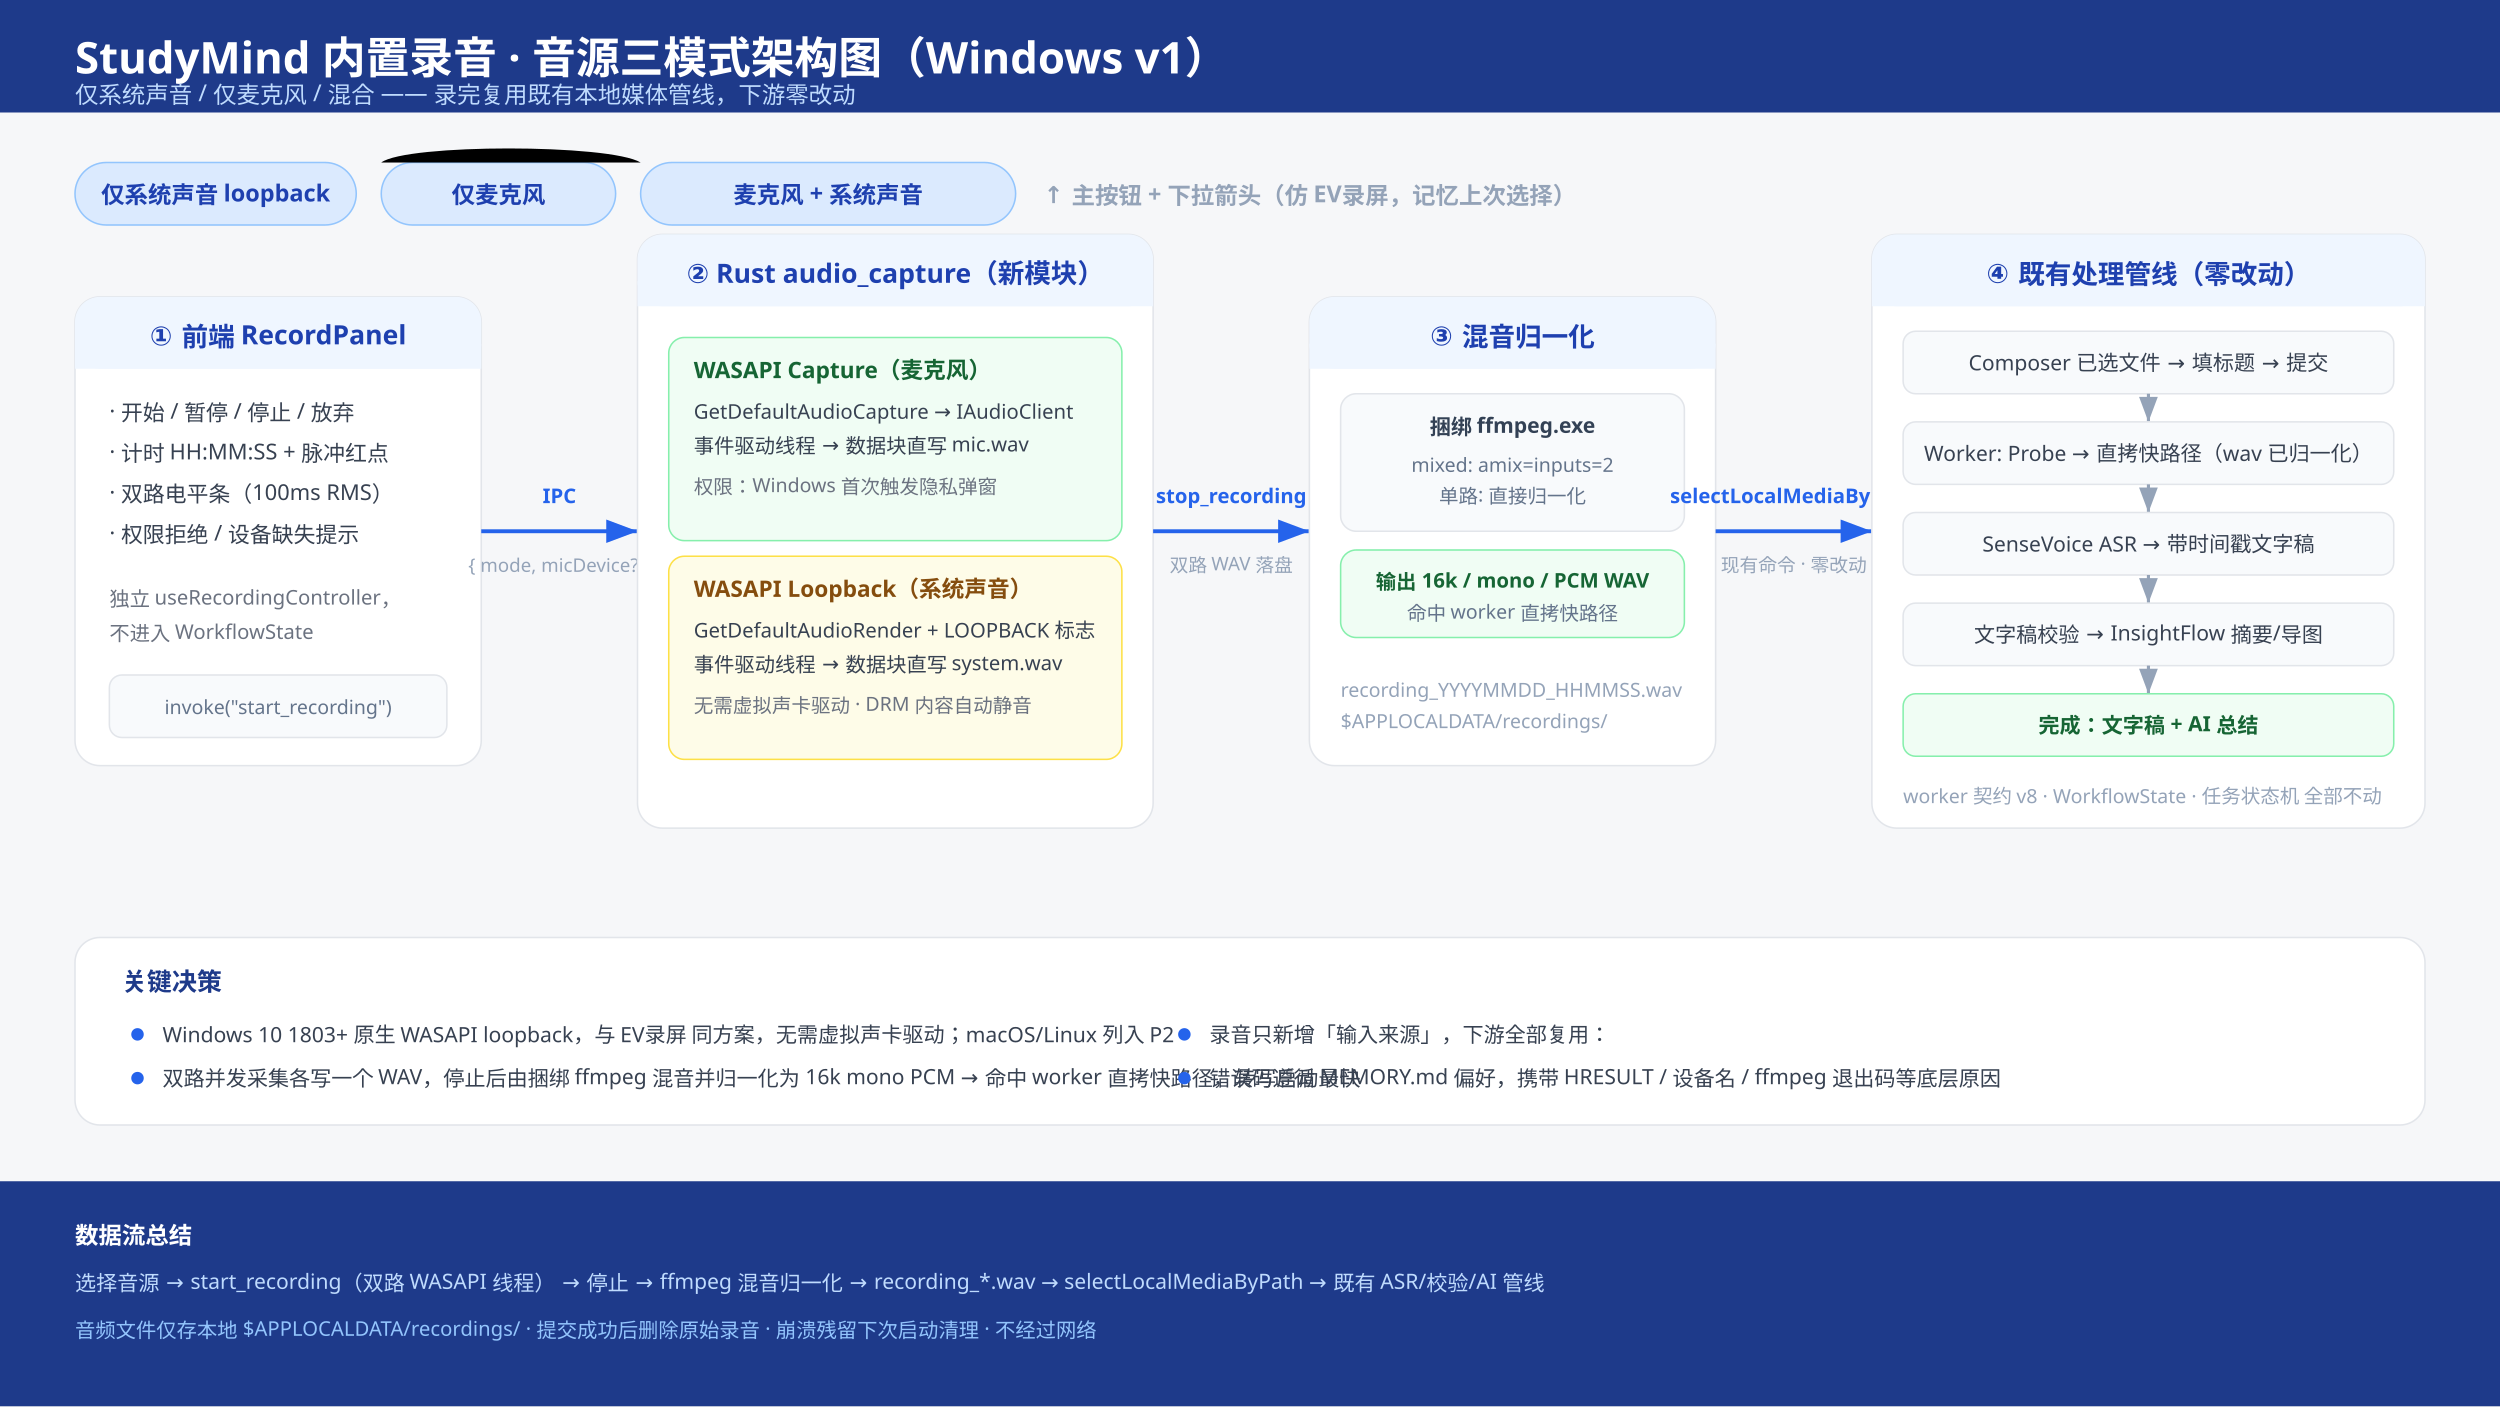
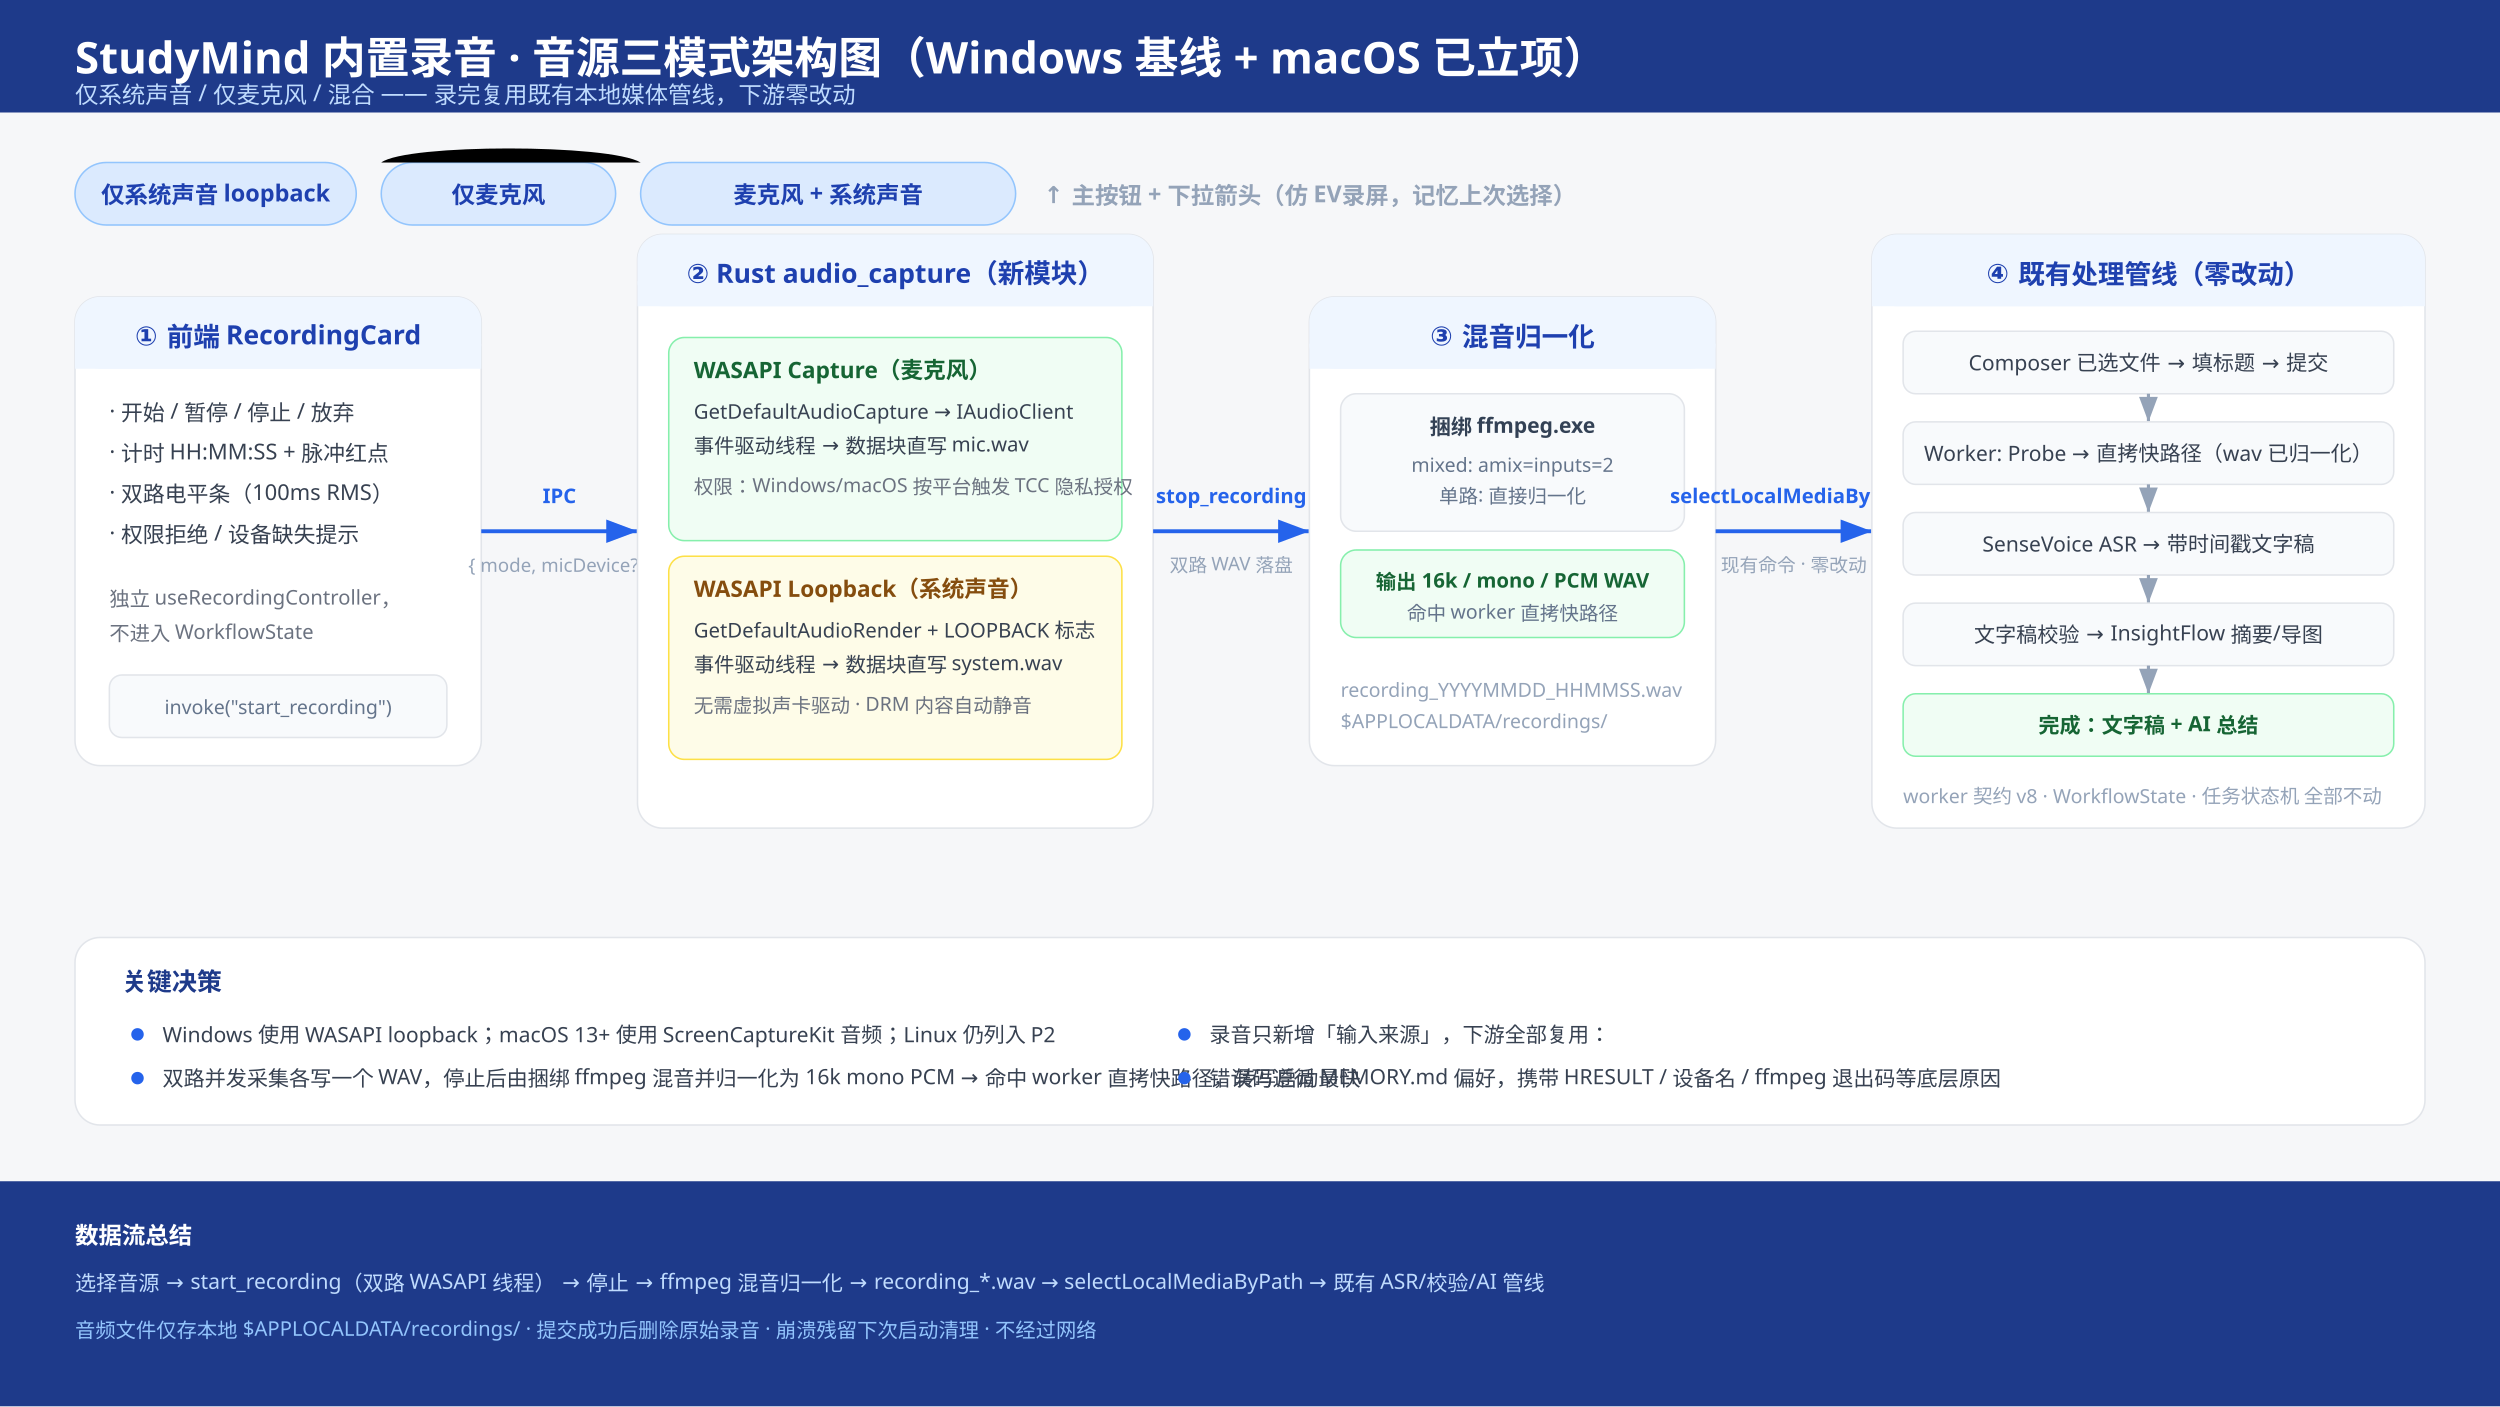
<svg xmlns="http://www.w3.org/2000/svg" viewBox="0 0 1600 900" font-family="'Segoe UI','Microsoft YaHei',system-ui,sans-serif">
  <defs>
    <marker id="arrow" markerWidth="10" markerHeight="10" refX="8" refY="3" orient="auto">
      <path d="M0,0 L8,3 L0,6 Z" fill="#94a3b8" />
    </marker>
    <marker id="arrowBlue" markerWidth="10" markerHeight="10" refX="8" refY="3" orient="auto">
      <path d="M0,0 L8,3 L0,6 Z" fill="#2563eb" />
    </marker>
  </defs>
  <rect width="1600" height="900" fill="#f6f7f9" />
  <rect x="0" y="0" width="1600" height="72" fill="#1e3a8a" />
-   <text x="48" y="47" fill="#ffffff" font-size="28" font-weight="700">StudyMind 内置录音 · 音源三模式架构图（Windows v1）</text>
+   <text x="48" y="47" fill="#ffffff" font-size="28" font-weight="700">StudyMind 内置录音 · 音源三模式架构图（Windows 基线 + macOS 已立项）</text>
  <text x="48" y="66" fill="#bfdbfe" font-size="15">仅系统声音 / 仅麦克风 / 混合 —— 录完复用既有本地媒体管线，下游零改动</text>
  <g font-size="15" font-weight="600">
    <rect x="48" y="104" width="180" height="40" rx="20" fill="#dbeafe" stroke="#93c5fd" />
    <text x="138" y="130" text-anchor="middle" fill="#1e40af">仅系统声音 loopback</text>
    <rect x="244" y="104" width="150" height="40" rx="20" fill="#dbeafe" stroke="#93c5fd" />
    <text x="319" y="130" text-anchor="middle" fill="#1e40af">仅麦克风</text>
    <rect x="410" y="104" width="240" height="40" rx="20" fill="#dbeafe" stroke="#93c5fd" />
    <text x="530" y="130" text-anchor="middle" fill="#1e40af">麦克风 + 系统声音</text>
    <path d="M410,104 C 390,92 260,92 244,104" stroke="none" />
    <text x="668" y="130" fill="#94a3b8">↑ 主按钮 + 下拉箭头（仿 EV录屏，记忆上次选择）</text>
  </g>
  <rect x="48" y="190" width="260" height="300" rx="16" fill="#ffffff" stroke="#e2e5ea" />
  <rect x="48" y="190" width="260" height="46" rx="16" fill="#eff6ff" />
  <rect x="48" y="220" width="260" height="16" fill="#eff6ff" />
-   <text x="178" y="221" text-anchor="middle" font-size="17" font-weight="700" fill="#1e40af">① 前端 RecordPanel</text>
+   <text x="178" y="221" text-anchor="middle" font-size="17" font-weight="700" fill="#1e40af">① 前端 RecordingCard</text>
  <text x="70" y="268" font-size="14" fill="#374151">· 开始 / 暂停 / 停止 / 放弃</text>
  <text x="70" y="294" font-size="14" fill="#374151">· 计时 HH:MM:SS + 脉冲红点</text>
  <text x="70" y="320" font-size="14" fill="#374151">· 双路电平条（100ms RMS）</text>
  <text x="70" y="346" font-size="14" fill="#374151">· 权限拒绝 / 设备缺失提示</text>
  <text x="70" y="388" font-size="13" fill="#6b7280">独立 useRecordingController，</text>
  <text x="70" y="410" font-size="13" fill="#6b7280">不进入 WorkflowState</text>
  <rect x="70" y="432" width="216" height="40" rx="8" fill="#f8fafc" stroke="#e2e5ea" />
  <text x="178" y="457" text-anchor="middle" font-size="12.5" fill="#64748b">invoke("start_recording")</text>
  <line x1="308" y1="340" x2="408" y2="340" stroke="#2563eb" stroke-width="2.5" marker-end="url(#arrowBlue)" />
  <text x="358" y="322" text-anchor="middle" font-size="13" fill="#2563eb" font-weight="600">IPC</text>
  <text x="358" y="366" text-anchor="middle" font-size="12" fill="#94a3b8">{ mode, micDevice? }</text>
  <rect x="408" y="150" width="330" height="380" rx="16" fill="#ffffff" stroke="#e2e5ea" />
  <rect x="408" y="150" width="330" height="46" rx="16" fill="#eff6ff" />
  <rect x="408" y="180" width="330" height="16" fill="#eff6ff" />
  <text x="573" y="181" text-anchor="middle" font-size="17" font-weight="700" fill="#1e40af">② Rust audio_capture（新模块）</text>
  <rect x="428" y="216" width="290" height="130" rx="10" fill="#f0fdf4" stroke="#86efac" />
  <text x="444" y="242" font-size="14.5" font-weight="700" fill="#166534">WASAPI Capture（麦克风）</text>
  <text x="444" y="268" font-size="13" fill="#374151">GetDefaultAudioCapture → IAudioClient</text>
  <text x="444" y="290" font-size="13" fill="#374151">事件驱动线程 → 数据块直写 mic.wav</text>
-   <text x="444" y="316" font-size="12.5" fill="#6b7280">权限：Windows 首次触发隐私弹窗</text>
+   <text x="444" y="316" font-size="12.5" fill="#6b7280">权限：Windows/macOS 按平台触发 TCC 隐私授权</text>
  <rect x="428" y="356" width="290" height="130" rx="10" fill="#fefce8" stroke="#fde047" />
  <text x="444" y="382" font-size="14.5" font-weight="700" fill="#854d0e">WASAPI Loopback（系统声音）</text>
  <text x="444" y="408" font-size="13" fill="#374151">GetDefaultAudioRender + LOOPBACK 标志</text>
  <text x="444" y="430" font-size="13" fill="#374151">事件驱动线程 → 数据块直写 system.wav</text>
  <text x="444" y="456" font-size="12.5" fill="#6b7280">无需虚拟声卡驱动 · DRM 内容自动静音</text>
  <line x1="738" y1="340" x2="838" y2="340" stroke="#2563eb" stroke-width="2.5" marker-end="url(#arrowBlue)" />
  <text x="788" y="322" text-anchor="middle" font-size="13" fill="#2563eb" font-weight="600">stop_recording</text>
  <text x="788" y="366" text-anchor="middle" font-size="12" fill="#94a3b8">双路 WAV 落盘</text>
  <rect x="838" y="190" width="260" height="300" rx="16" fill="#ffffff" stroke="#e2e5ea" />
  <rect x="838" y="190" width="260" height="46" rx="16" fill="#eff6ff" />
  <rect x="838" y="220" width="260" height="16" fill="#eff6ff" />
  <text x="968" y="221" text-anchor="middle" font-size="17" font-weight="700" fill="#1e40af">③ 混音归一化</text>
  <rect x="858" y="252" width="220" height="88" rx="10" fill="#f8fafc" stroke="#e2e5ea" />
  <text x="968" y="278" text-anchor="middle" font-size="13.5" font-weight="700" fill="#334155">捆绑 ffmpeg.exe</text>
  <text x="968" y="302" text-anchor="middle" font-size="12.5" fill="#64748b">mixed: amix=inputs=2</text>
  <text x="968" y="322" text-anchor="middle" font-size="12.5" fill="#64748b">单路: 直接归一化</text>
  <rect x="858" y="352" width="220" height="56" rx="10" fill="#f0fdf4" stroke="#86efac" />
  <text x="968" y="377" text-anchor="middle" font-size="13" font-weight="700" fill="#166534">输出 16k / mono / PCM WAV</text>
  <text x="968" y="397" text-anchor="middle" font-size="12.5" fill="#64748b">命中 worker 直拷快路径</text>
  <text x="858" y="446" font-size="12.5" fill="#94a3b8">recording_YYYYMMDD_HHMMSS.wav</text>
  <text x="858" y="466" font-size="12.5" fill="#94a3b8">$APPLOCALDATA/recordings/</text>
  <line x1="1098" y1="340" x2="1198" y2="340" stroke="#2563eb" stroke-width="2.5" marker-end="url(#arrowBlue)" />
  <text x="1148" y="322" text-anchor="middle" font-size="13" fill="#2563eb" font-weight="600">selectLocalMediaByPath</text>
  <text x="1148" y="366" text-anchor="middle" font-size="12" fill="#94a3b8">现有命令 · 零改动</text>
  <rect x="1198" y="150" width="354" height="380" rx="16" fill="#ffffff" stroke="#e2e5ea" />
  <rect x="1198" y="150" width="354" height="46" rx="16" fill="#eff6ff" />
  <rect x="1198" y="180" width="354" height="16" fill="#eff6ff" />
  <text x="1375" y="181" text-anchor="middle" font-size="17" font-weight="700" fill="#1e40af">④ 既有处理管线（零改动）</text>
  <g font-size="13.5" fill="#374151">
    <rect x="1218" y="212" width="314" height="40" rx="8" fill="#f8fafc" stroke="#e2e5ea" />
    <text x="1375" y="237" text-anchor="middle">Composer 已选文件 → 填标题 → 提交</text>
    <line x1="1375" y1="252" x2="1375" y2="270" stroke="#94a3b8" stroke-width="2" marker-end="url(#arrow)" />
    <rect x="1218" y="270" width="314" height="40" rx="8" fill="#f8fafc" stroke="#e2e5ea" />
    <text x="1375" y="295" text-anchor="middle">Worker: Probe → 直拷快路径（wav 已归一化）</text>
    <line x1="1375" y1="310" x2="1375" y2="328" stroke="#94a3b8" stroke-width="2" marker-end="url(#arrow)" />
    <rect x="1218" y="328" width="314" height="40" rx="8" fill="#f8fafc" stroke="#e2e5ea" />
    <text x="1375" y="353" text-anchor="middle">SenseVoice ASR → 带时间戳文字稿</text>
    <line x1="1375" y1="368" x2="1375" y2="386" stroke="#94a3b8" stroke-width="2" marker-end="url(#arrow)" />
    <rect x="1218" y="386" width="314" height="40" rx="8" fill="#f8fafc" stroke="#e2e5ea" />
    <text x="1375" y="411" text-anchor="middle">文字稿校验 → InsightFlow 摘要/导图</text>
    <line x1="1375" y1="426" x2="1375" y2="444" stroke="#94a3b8" stroke-width="2" marker-end="url(#arrow)" />
    <rect x="1218" y="444" width="314" height="40" rx="8" fill="#f0fdf4" stroke="#86efac" />
    <text x="1375" y="469" text-anchor="middle" fill="#166534" font-weight="700">完成：文字稿 + AI 总结</text>
  </g>
  <text x="1218" y="514" font-size="12.5" fill="#94a3b8">worker 契约 v8 · WorkflowState · 任务状态机 全部不动</text>
  <rect x="48" y="600" width="1504" height="120" rx="16" fill="#ffffff" stroke="#e2e5ea" />
  <text x="78" y="634" font-size="16" font-weight="700" fill="#1e3a8a">关键决策</text>
  <g font-size="13.5" fill="#374151">
    <circle cx="88" cy="662" r="4" fill="#2563eb" />
-     <text x="104" y="667">Windows 10 1803+ 原生 WASAPI loopback，与 EV录屏 同方案，无需虚拟声卡驱动；macOS/Linux 列入 P2</text>
+     <text x="104" y="667">Windows 使用 WASAPI loopback；macOS 13+ 使用 ScreenCaptureKit 音频；Linux 仍列入 P2</text>
    <circle cx="88" cy="690" r="4" fill="#2563eb" />
    <text x="104" y="695">双路并发采集各写一个 WAV，停止后由捆绑 ffmpeg 混音并归一化为 16k mono PCM → 命中 worker 直拷快路径，转写启动最快</text>
    <circle cx="758" cy="662" r="4" fill="#2563eb" />
    <text x="774" y="667">录音只新增「输入来源」，下游全部复用：</text>
    <circle cx="758" cy="690" r="4" fill="#2563eb" />
    <text x="774" y="695">错误码遵循 MEMORY.md 偏好，携带 HRESULT / 设备名 / ffmpeg 退出码等底层原因</text>
  </g>
  <rect x="0" y="756" width="1600" height="144" fill="#1e3a8a" />
  <text x="48" y="796" fill="#ffffff" font-size="15" font-weight="700">数据流总结</text>
  <text x="48" y="826" fill="#bfdbfe" font-size="13.5">选择音源 → start_recording（双路 WASAPI 线程） → 停止 → ffmpeg 混音归一化 → recording_*.wav → selectLocalMediaByPath → 既有 ASR/校验/AI 管线</text>
  <text x="48" y="856" fill="#93c5fd" font-size="13">音频文件仅存本地 $APPLOCALDATA/recordings/ · 提交成功后删除原始录音 · 崩溃残留下次启动清理 · 不经过网络</text>
</svg>
